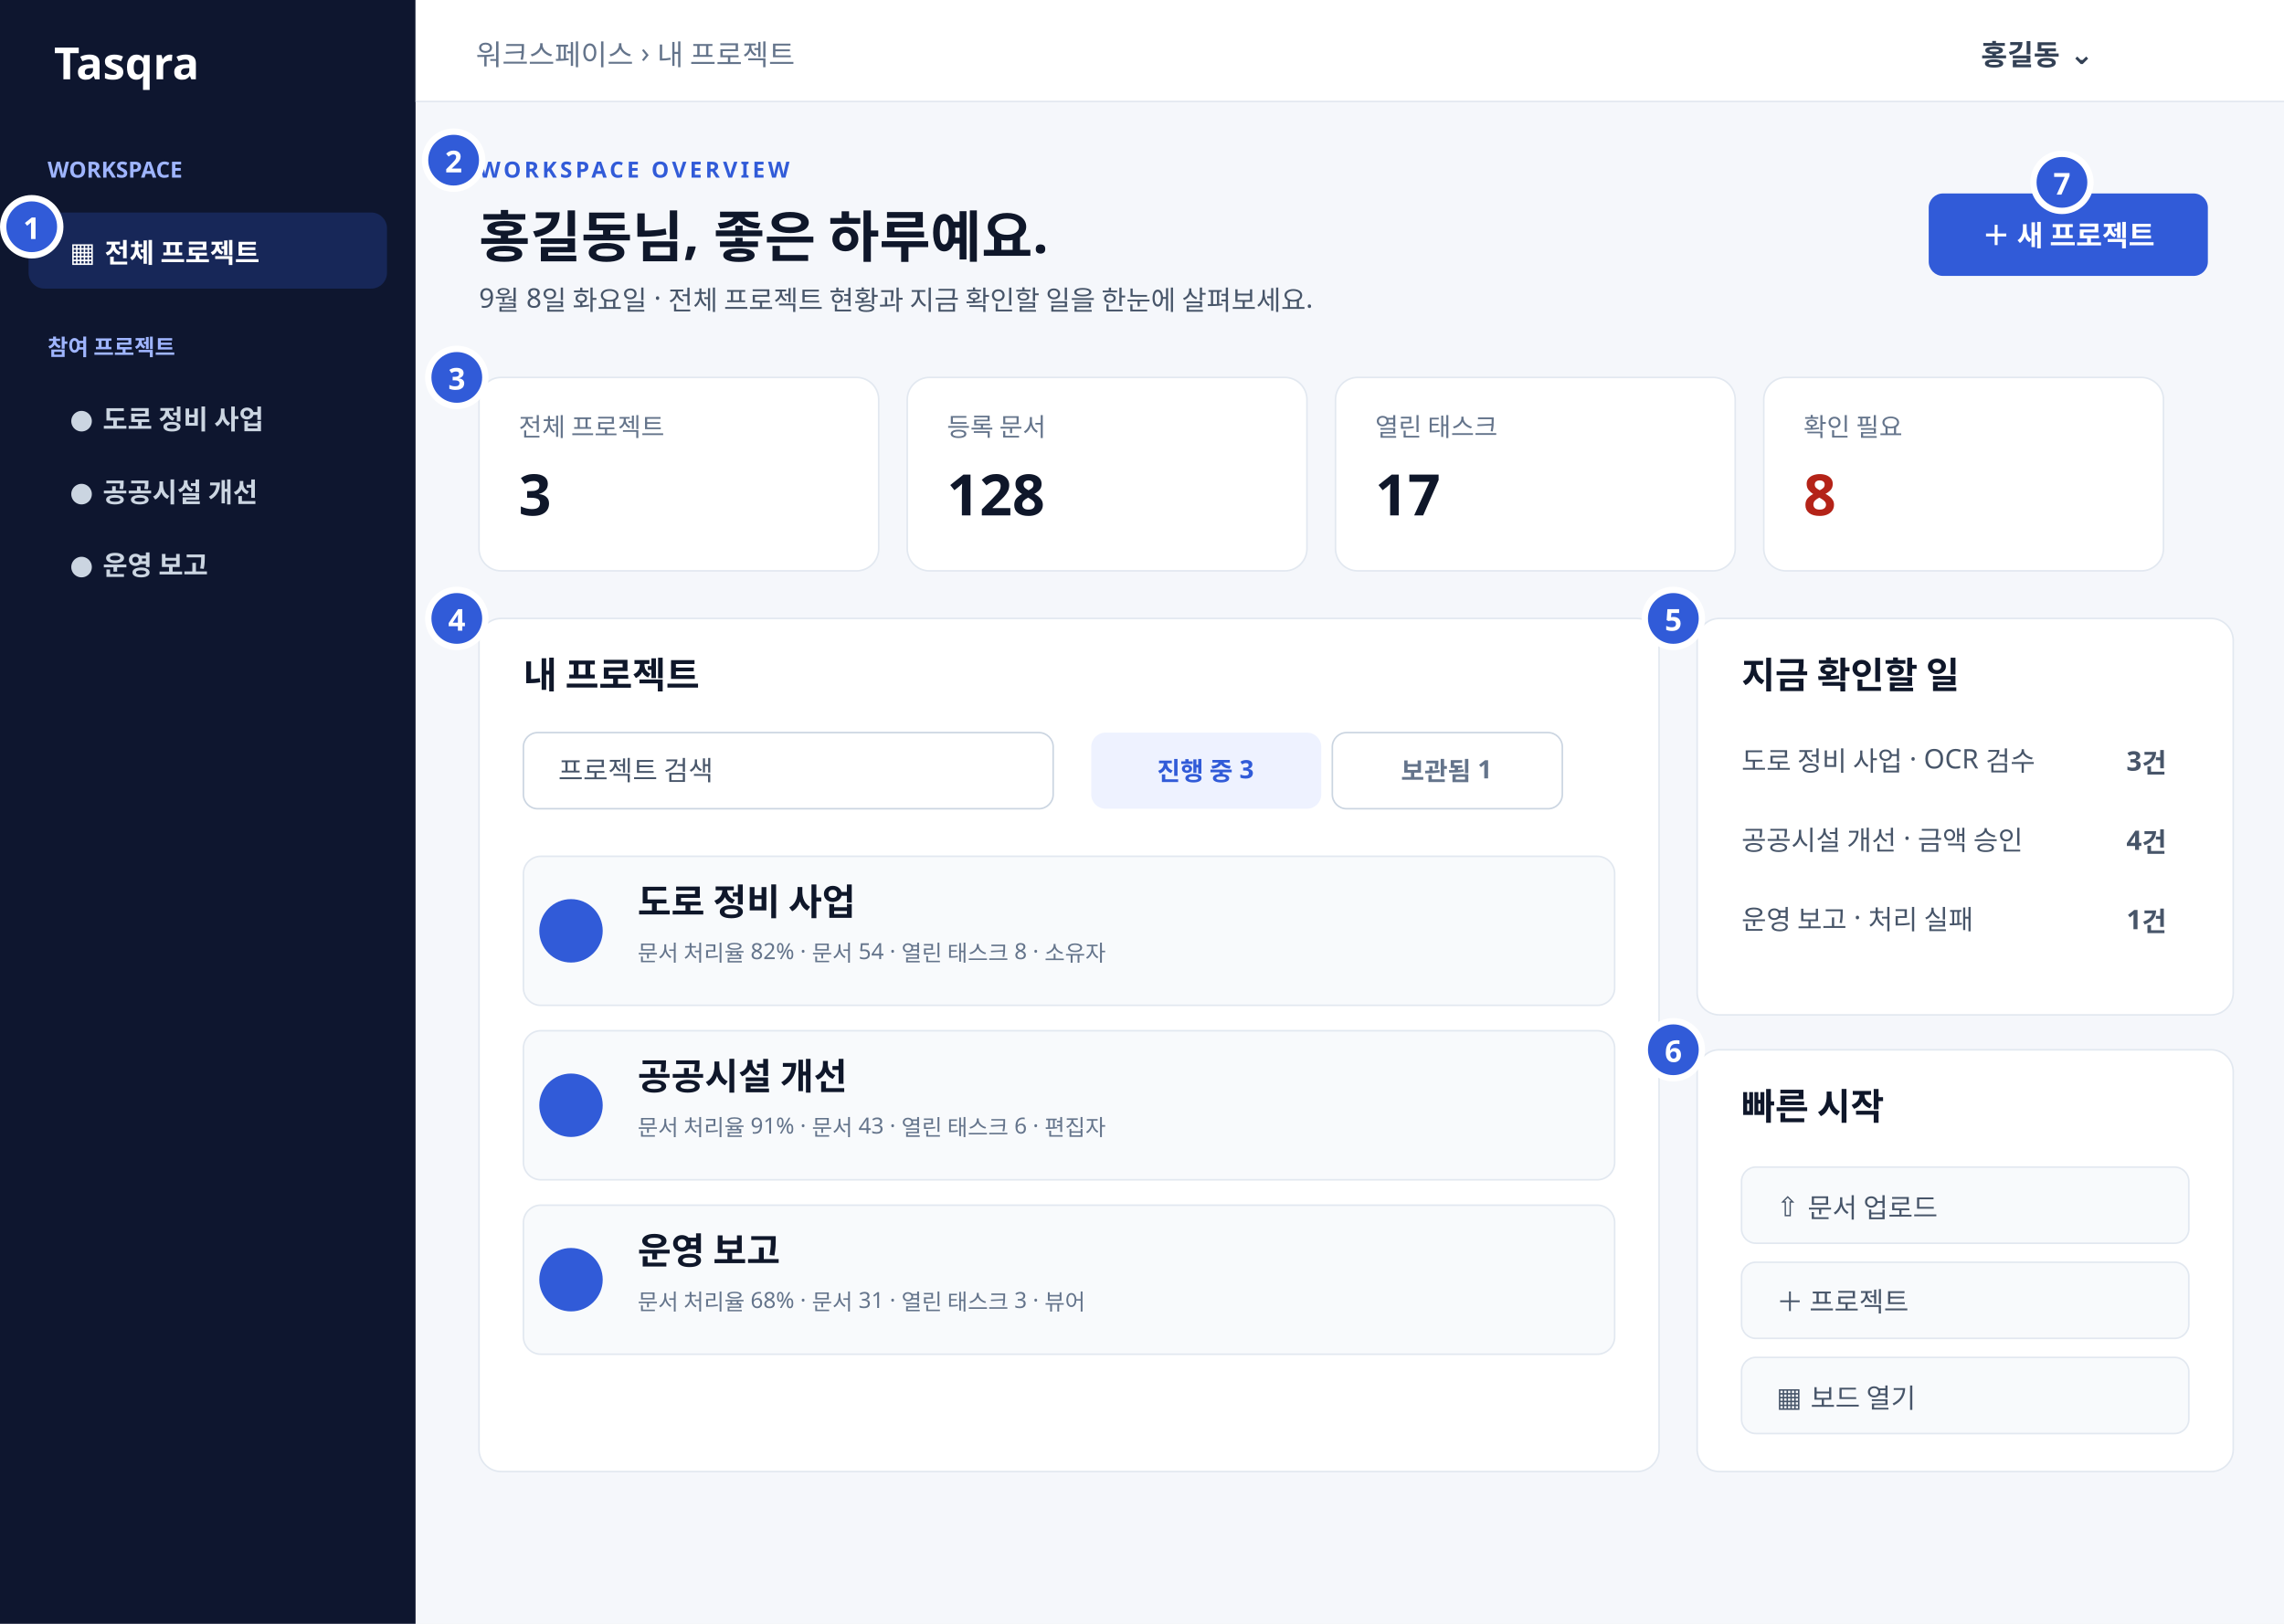
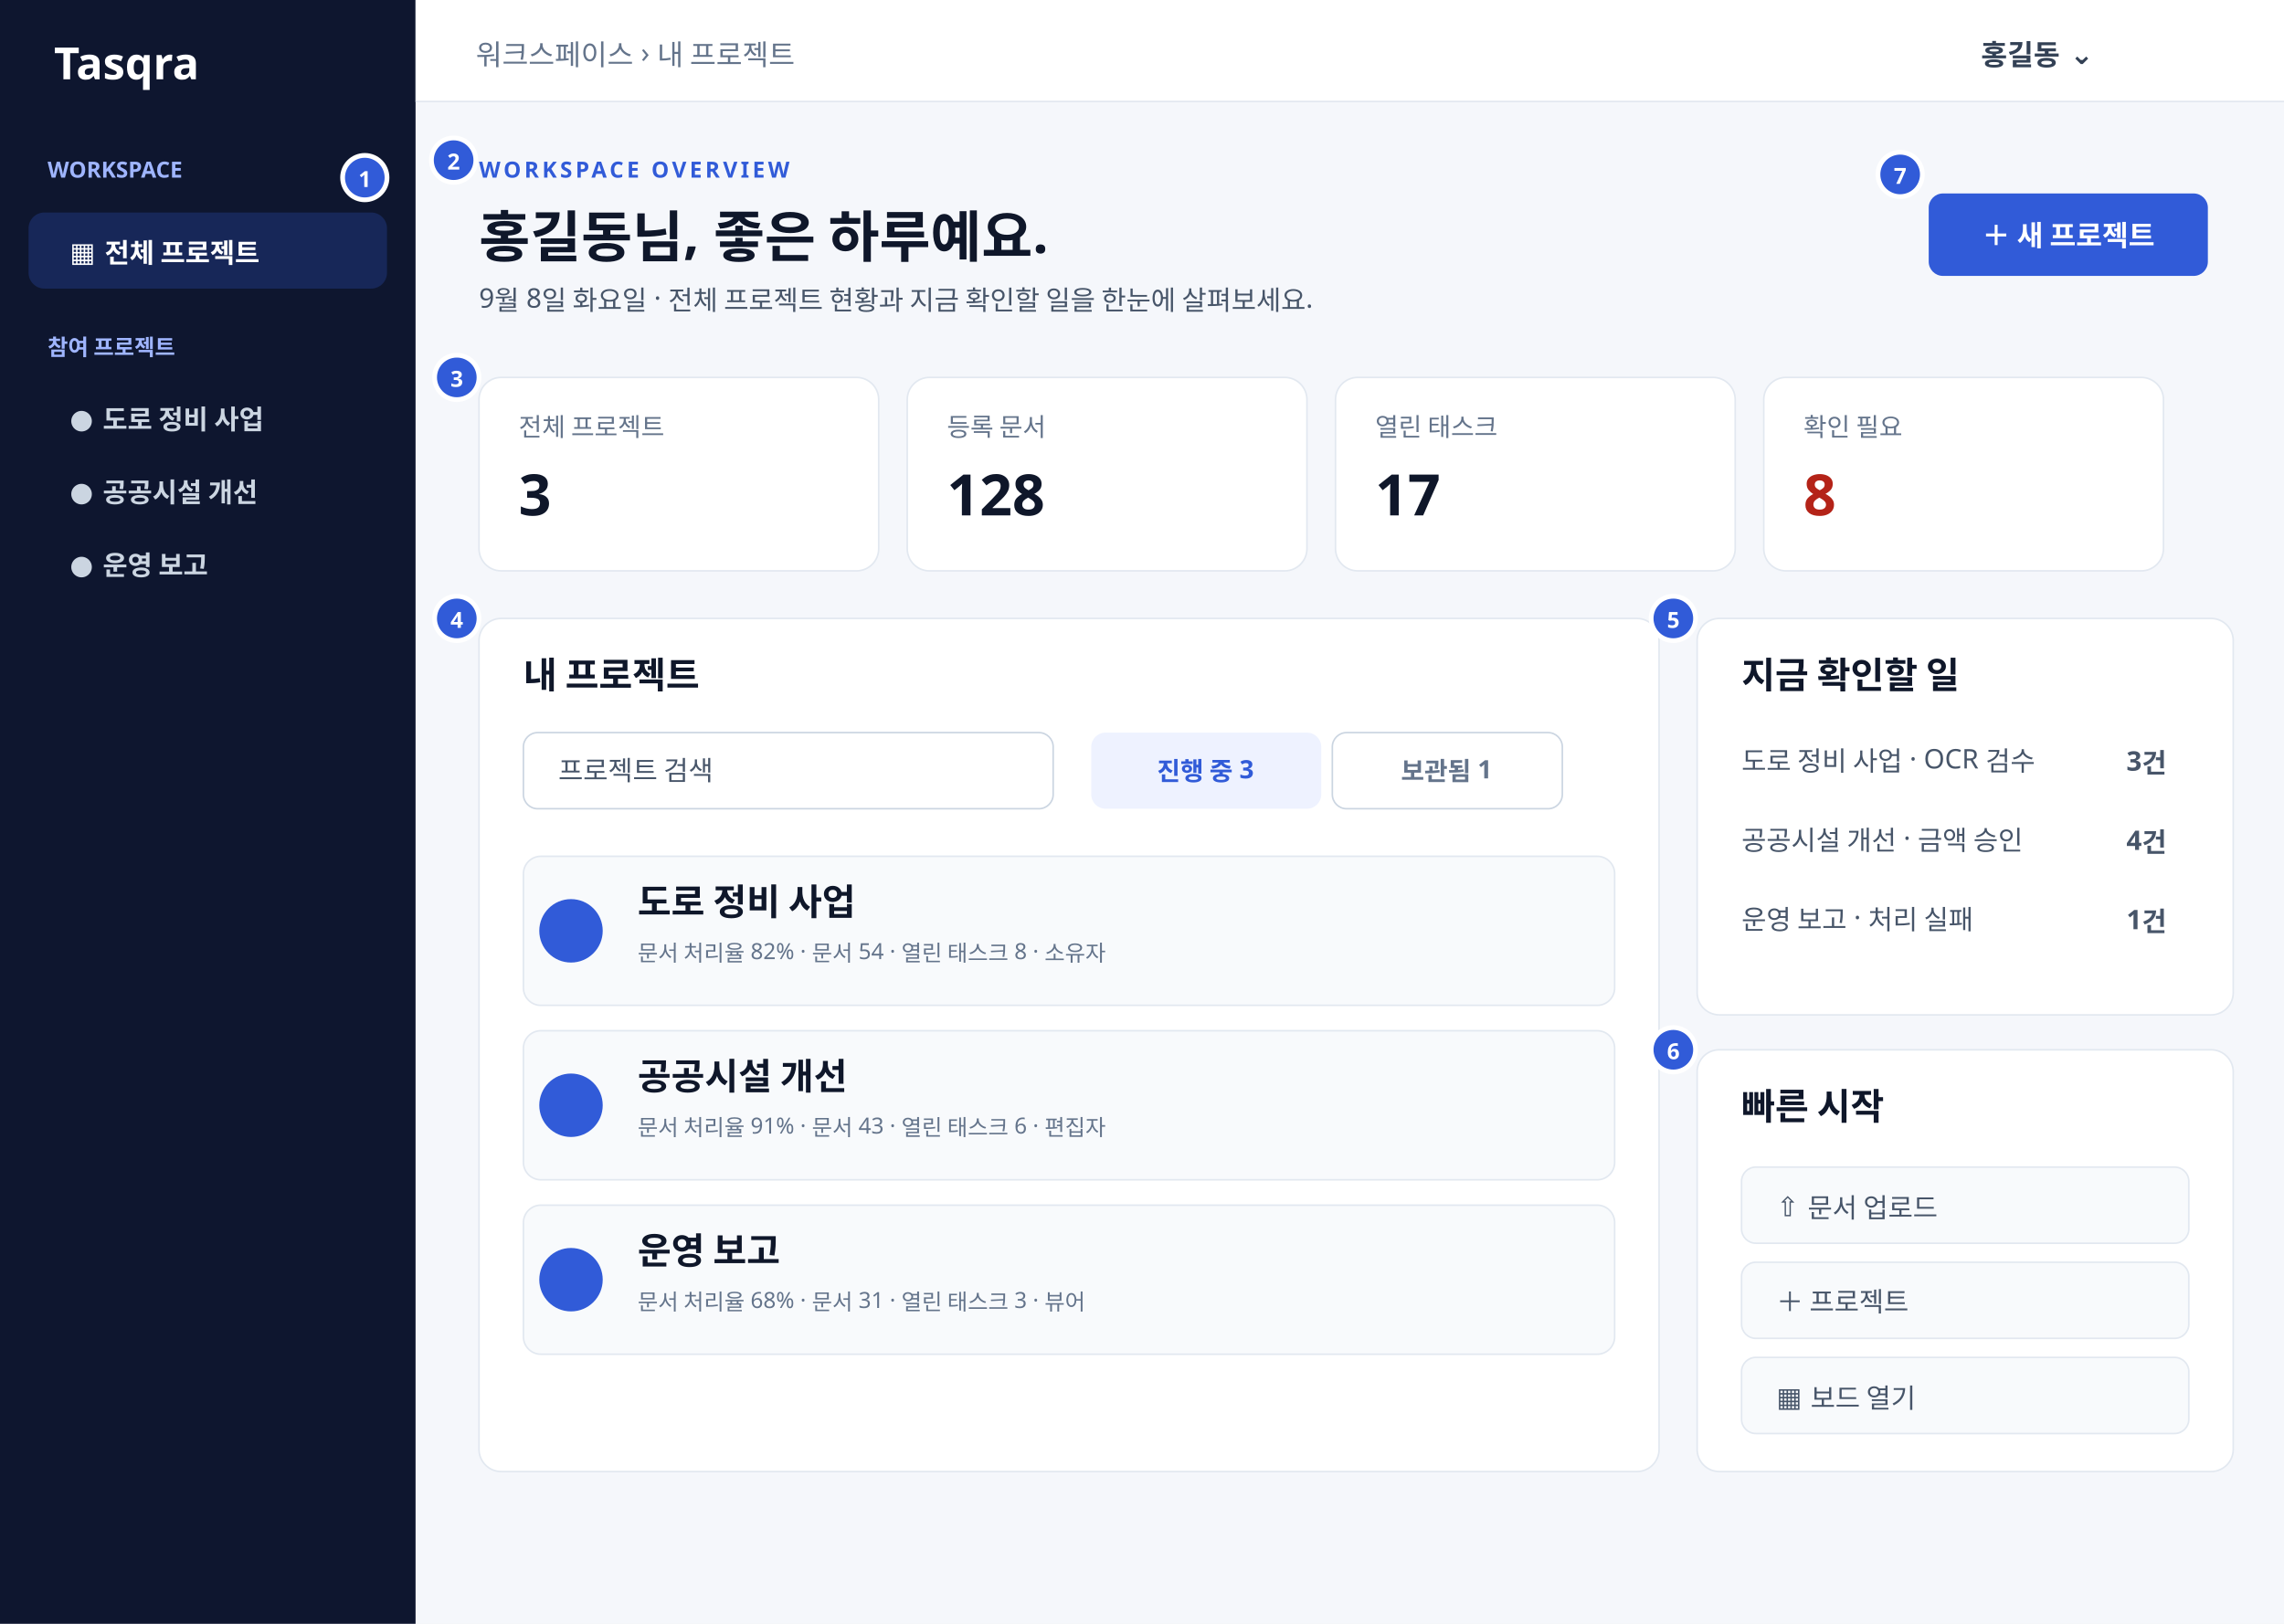
<svg xmlns="http://www.w3.org/2000/svg" viewBox="0 0 1440 1024" width="1440" height="1024" role="img" aria-labelledby="title desc">
  <defs>
-     <style>@font-face{font-family:'Noto Sans KR';src:url('../포트폴리오/NotoSansKR.ttf') format('truetype');font-weight:100 900}text{font-family:'Noto Sans KR',Pretendard,'Malgun Gothic',sans-serif}.title{font-size:35px;font-weight:850;fill:#0f172a}.h2{font-size:23px;font-weight:800;fill:#0f172a}.body{font-size:17px;fill:#475569}.small{font-size:14px;fill:#64748b}.nav{font-size:17px;font-weight:700}.pin circle{fill:#315bd8;stroke:#fff;stroke-width:4}.pin text{fill:#fff;font-size:19px;font-weight:800;text-anchor:middle;dominant-baseline:middle}</style>
+     <style>@font-face{font-family:'Noto Sans KR';src:url('../포트폴리오/NotoSansKR.ttf') format('truetype');font-weight:100 900}text{font-family:'Noto Sans KR',Pretendard,'Malgun Gothic',sans-serif}.title{font-size:35px;font-weight:850;fill:#0f172a}.h2{font-size:23px;font-weight:800;fill:#0f172a}.body{font-size:17px;fill:#475569}.small{font-size:14px;fill:#64748b}.nav{font-size:17px;font-weight:700}.pin circle{r:14px;fill:#315bd8;stroke:#fff;stroke-width:3}.pin text{fill:#fff;font-size:14px;font-weight:800;text-anchor:middle;dominant-baseline:middle}</style>
  </defs>
  <rect width="1440" height="1024" fill="#f5f7fb" />
  <rect width="262" height="1024" fill="#0e162f" />
  <text x="34" y="50" font-size="28" font-weight="900" fill="#fff">Tasqra</text>
  <text x="30" y="112" font-size="14" font-weight="800" fill="#9fb5ff">WORKSPACE</text>
  <rect x="18" y="134" width="226" height="48" rx="10" fill="#315bd8" opacity=".24" />
  <text class="nav" x="44" y="165" fill="#fff">▦  전체 프로젝트</text>
  <text x="30" y="224" font-size="14" font-weight="800" fill="#9fb5ff">참여 프로젝트</text>
  <g class="nav" fill="#cbd5e1">
    <text x="44" y="270">●  도로 정비 사업</text>
    <text x="44" y="316">●  공공시설 개선</text>
    <text x="44" y="362">●  운영 보고</text>
  </g>
  <rect x="262" width="1178" height="64" fill="#fff" />
  <path d="M262 64H1440" stroke="#e2e8f0" />
  <text x="300" y="41" font-size="18" fill="#64748b">워크스페이스  ›  내 프로젝트</text>
  <text x="1320" y="41" text-anchor="end" font-size="18" font-weight="700" fill="#334155">홍길동  ⌄</text>
  <g transform="translate(302 112)">
    <text x="0" y="0" font-size="14" font-weight="900" letter-spacing="2" fill="#315bd8">WORKSPACE OVERVIEW</text>
    <text class="title" x="0" y="50">홍길동님, 좋은 하루예요.</text>
    <text class="body" x="0" y="82">9월 8일 화요일 · 전체 프로젝트 현황과 지금 확인할 일을 한눈에 살펴보세요.</text>
    <rect x="914" y="10" width="176" height="52" rx="9" fill="#315bd8" />
    <text x="1002" y="43" text-anchor="middle" font-size="18" font-weight="800" fill="#fff">＋ 새 프로젝트</text>
  </g>
  <g transform="translate(302 238)">
    <g fill="#fff" stroke="#e2e8f0">
      <rect width="252" height="122" rx="14" />
      <rect x="270" width="252" height="122" rx="14" />
      <rect x="540" width="252" height="122" rx="14" />
      <rect x="810" width="252" height="122" rx="14" />
    </g>
    <g font-size="16" fill="#64748b">
      <text x="25" y="37">전체 프로젝트</text>
      <text x="295" y="37">등록 문서</text>
      <text x="565" y="37">열린 태스크</text>
      <text x="835" y="37">확인 필요</text>
    </g>
    <g font-size="36" font-weight="850" fill="#0f172a">
      <text x="25" y="87">3</text>
      <text x="295" y="87">128</text>
      <text x="565" y="87">17</text>
      <text x="835" y="87" fill="#b42318">8</text>
    </g>
  </g>
  <rect x="302" y="390" width="744" height="538" rx="14" fill="#fff" stroke="#e2e8f0" />
  <text class="h2" x="330" y="434">내 프로젝트</text>
  <rect x="330" y="462" width="334" height="48" rx="9" fill="#fff" stroke="#cbd5e1" />
  <text class="body" x="352" y="492" fill="#94a3b8">프로젝트 검색</text>
  <rect x="688" y="462" width="145" height="48" rx="9" fill="#eef2ff" />
  <text x="760" y="492" text-anchor="middle" font-size="16" font-weight="800" fill="#315bd8">진행 중 3</text>
  <rect x="840" y="462" width="145" height="48" rx="9" fill="#fff" stroke="#cbd5e1" />
  <text x="912" y="492" text-anchor="middle" font-size="16" font-weight="700" fill="#64748b">보관됨 1</text>
  <g transform="translate(330 540)">
    <g fill="#f8fafc" stroke="#e2e8f0">
      <rect width="688" height="94" rx="11" />
      <rect y="110" width="688" height="94" rx="11" />
      <rect y="220" width="688" height="94" rx="11" />
    </g>
    <g class="h2">
      <text x="72" y="37">도로 정비 사업</text>
      <text x="72" y="147">공공시설 개선</text>
      <text x="72" y="257">운영 보고</text>
    </g>
    <g class="small">
      <text x="72" y="66">문서 처리율 82%  ·  문서 54  ·  열린 태스크 8  ·  소유자</text>
      <text x="72" y="176">문서 처리율 91%  ·  문서 43  ·  열린 태스크 6  ·  편집자</text>
      <text x="72" y="286">문서 처리율 68%  ·  문서 31  ·  열린 태스크 3  ·  뷰어</text>
    </g>
    <g fill="#315bd8">
      <circle cx="30" cy="47" r="20" />
      <circle cx="30" cy="157" r="20" />
      <circle cx="30" cy="267" r="20" />
    </g>
  </g>
  <rect x="1070" y="390" width="338" height="250" rx="14" fill="#fff" stroke="#e2e8f0" />
  <text class="h2" x="1098" y="434">지금 확인할 일</text>
  <g class="body">
    <text x="1098" y="486">도로 정비 사업  ·  OCR 검수</text>
    <text x="1366" y="486" text-anchor="end" font-weight="800">3건</text>
    <text x="1098" y="536">공공시설 개선  ·  금액 승인</text>
    <text x="1366" y="536" text-anchor="end" font-weight="800">4건</text>
    <text x="1098" y="586">운영 보고  ·  처리 실패</text>
    <text x="1366" y="586" text-anchor="end" font-weight="800">1건</text>
  </g>
  <rect x="1070" y="662" width="338" height="266" rx="14" fill="#fff" stroke="#e2e8f0" />
  <text class="h2" x="1098" y="706">빠른 시작</text>
  <g fill="#f8fafc" stroke="#e2e8f0">
    <rect x="1098" y="736" width="282" height="48" rx="9" />
    <rect x="1098" y="796" width="282" height="48" rx="9" />
    <rect x="1098" y="856" width="282" height="48" rx="9" />
  </g>
  <g class="body">
    <text x="1120" y="767">⇧  문서 업로드</text>
    <text x="1120" y="827">＋  프로젝트</text>
    <text x="1120" y="887">▦  보드 열기</text>
  </g>
  <g class="pin">
-     <g transform="translate(20 143)">
+     <g transform="translate(230 112)">
      <circle r="18" />
      <text y="1">1</text>
    </g>
    <g transform="translate(286 101)">
      <circle r="18" />
      <text y="1">2</text>
    </g>
    <g transform="translate(288 238)">
      <circle r="18" />
      <text y="1">3</text>
    </g>
    <g transform="translate(288 390)">
      <circle r="18" />
      <text y="1">4</text>
    </g>
    <g transform="translate(1055 390)">
      <circle r="18" />
      <text y="1">5</text>
    </g>
    <g transform="translate(1055 662)">
      <circle r="18" />
      <text y="1">6</text>
    </g>
-     <g transform="translate(1300 115)">
+     <g transform="translate(1198 110)">
      <circle r="18" />
      <text y="1">7</text>
    </g>
  </g>
</svg>
